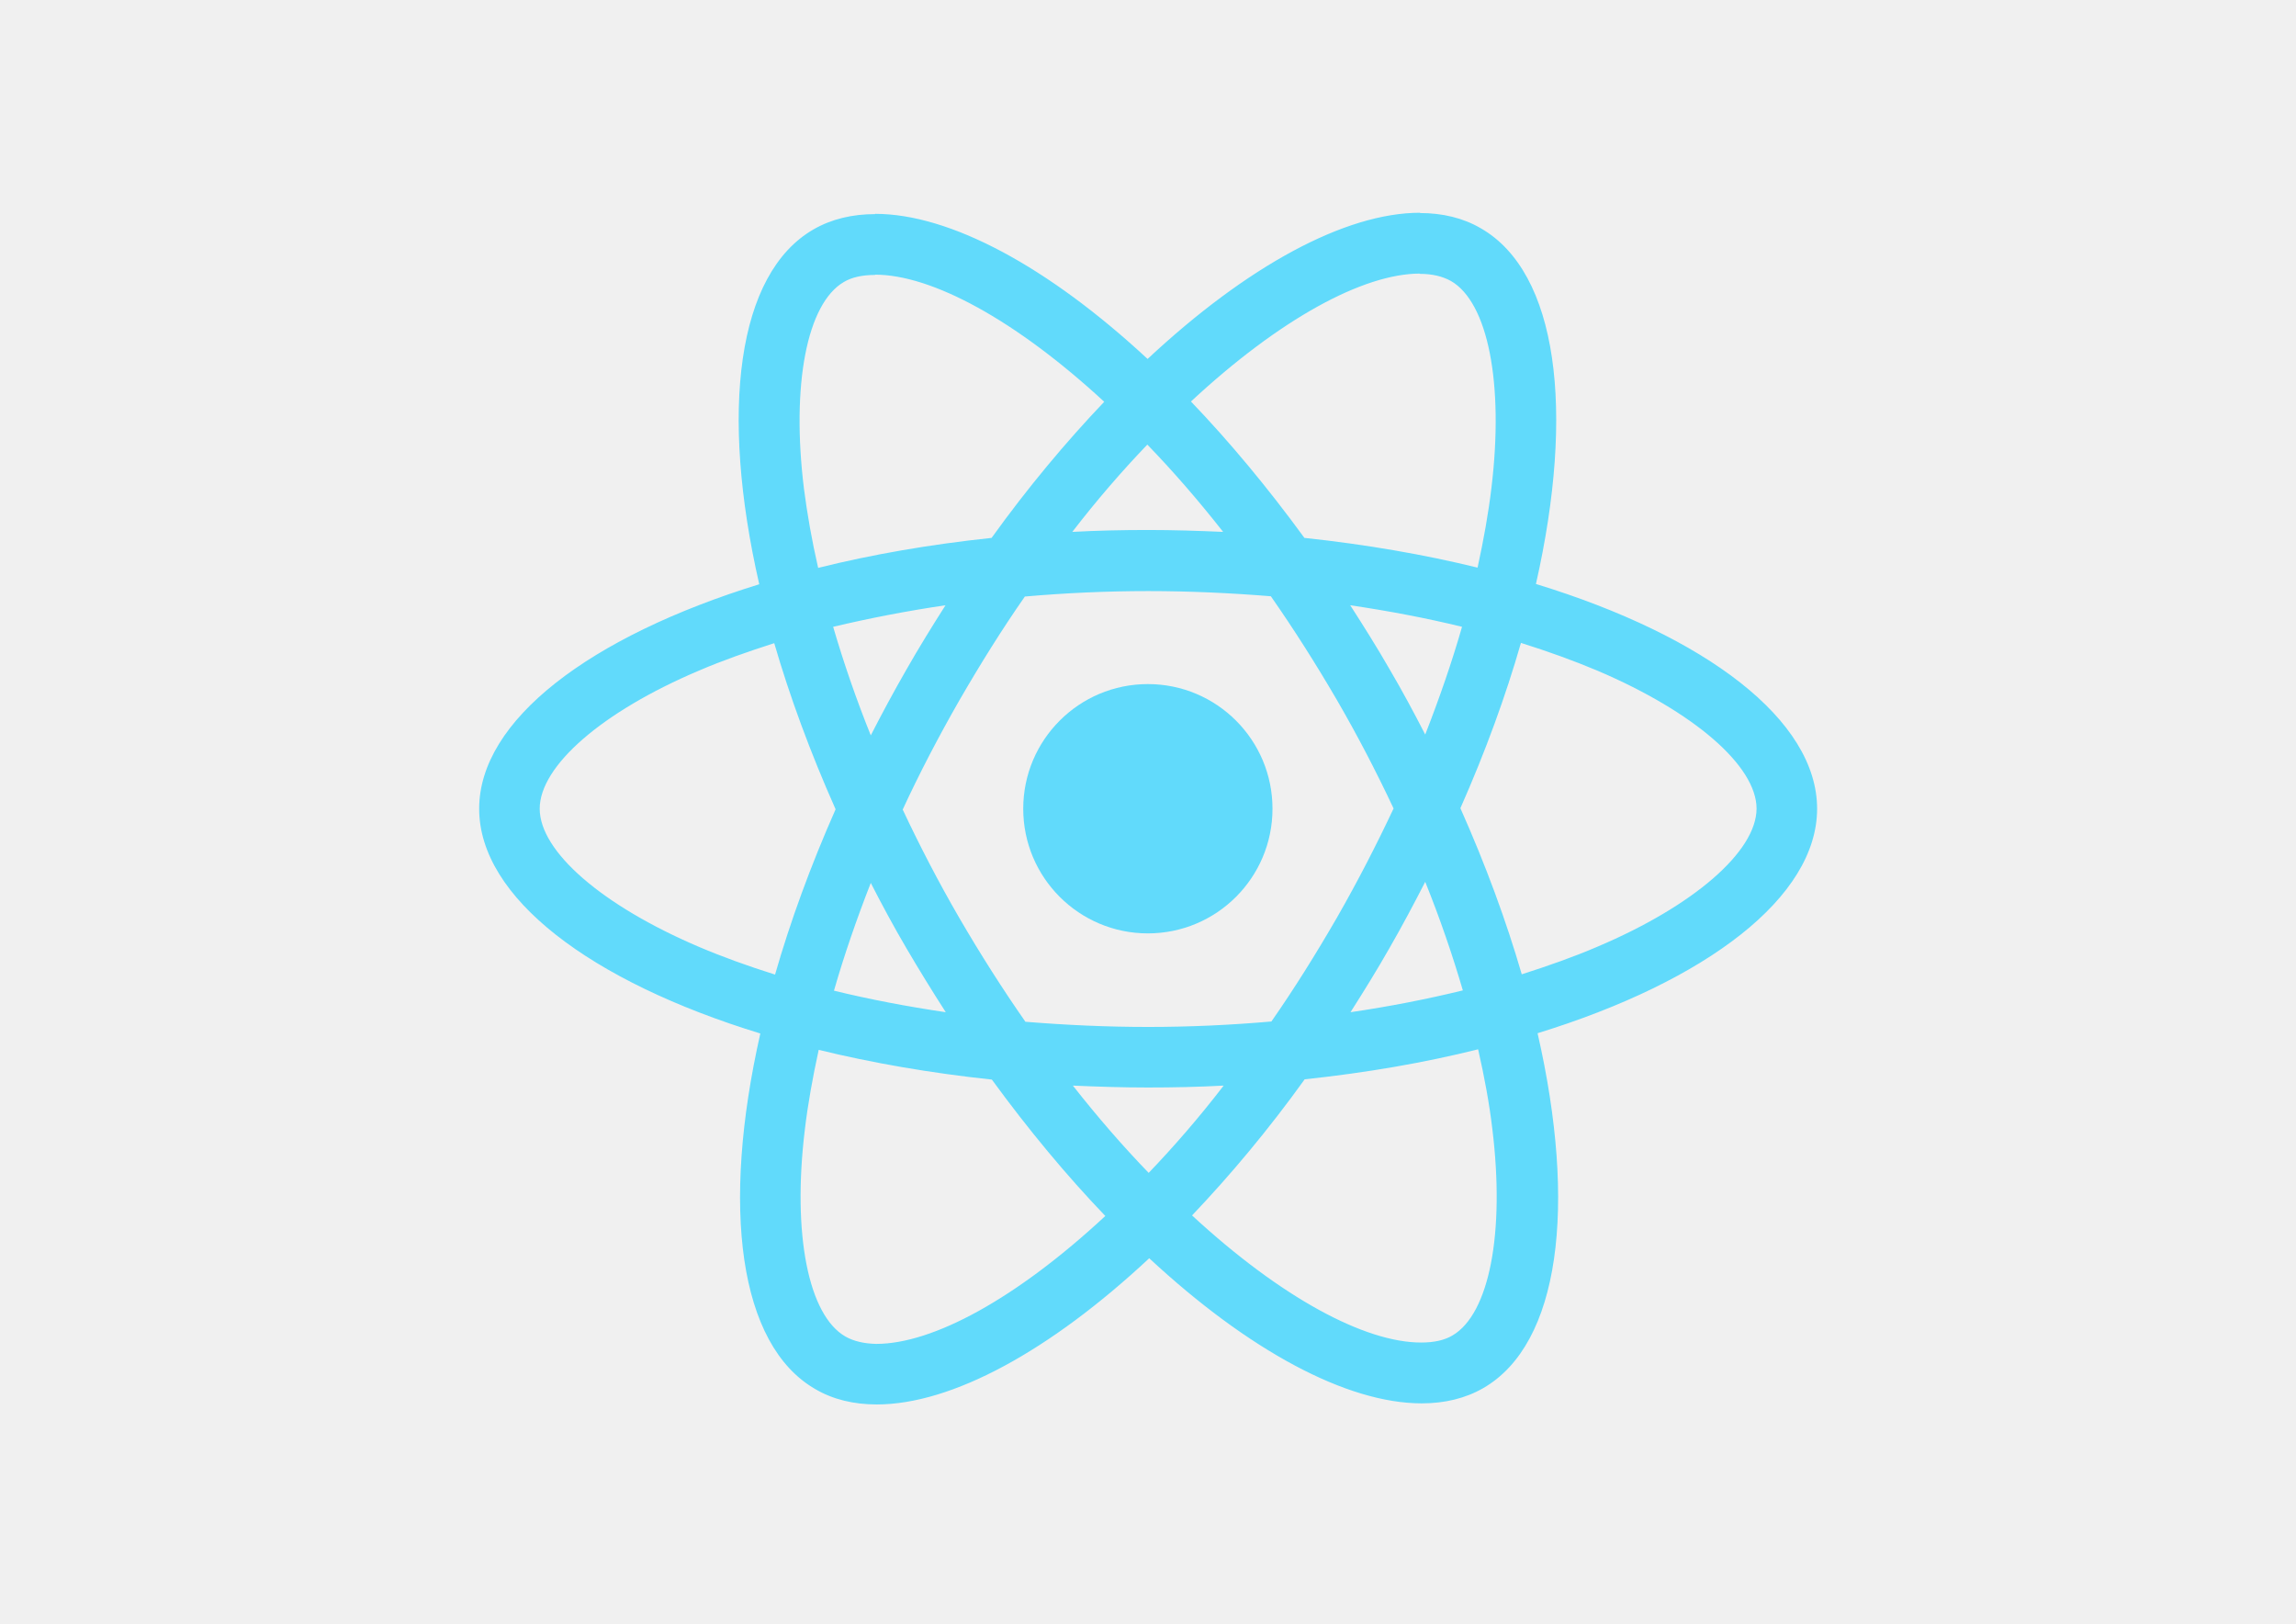
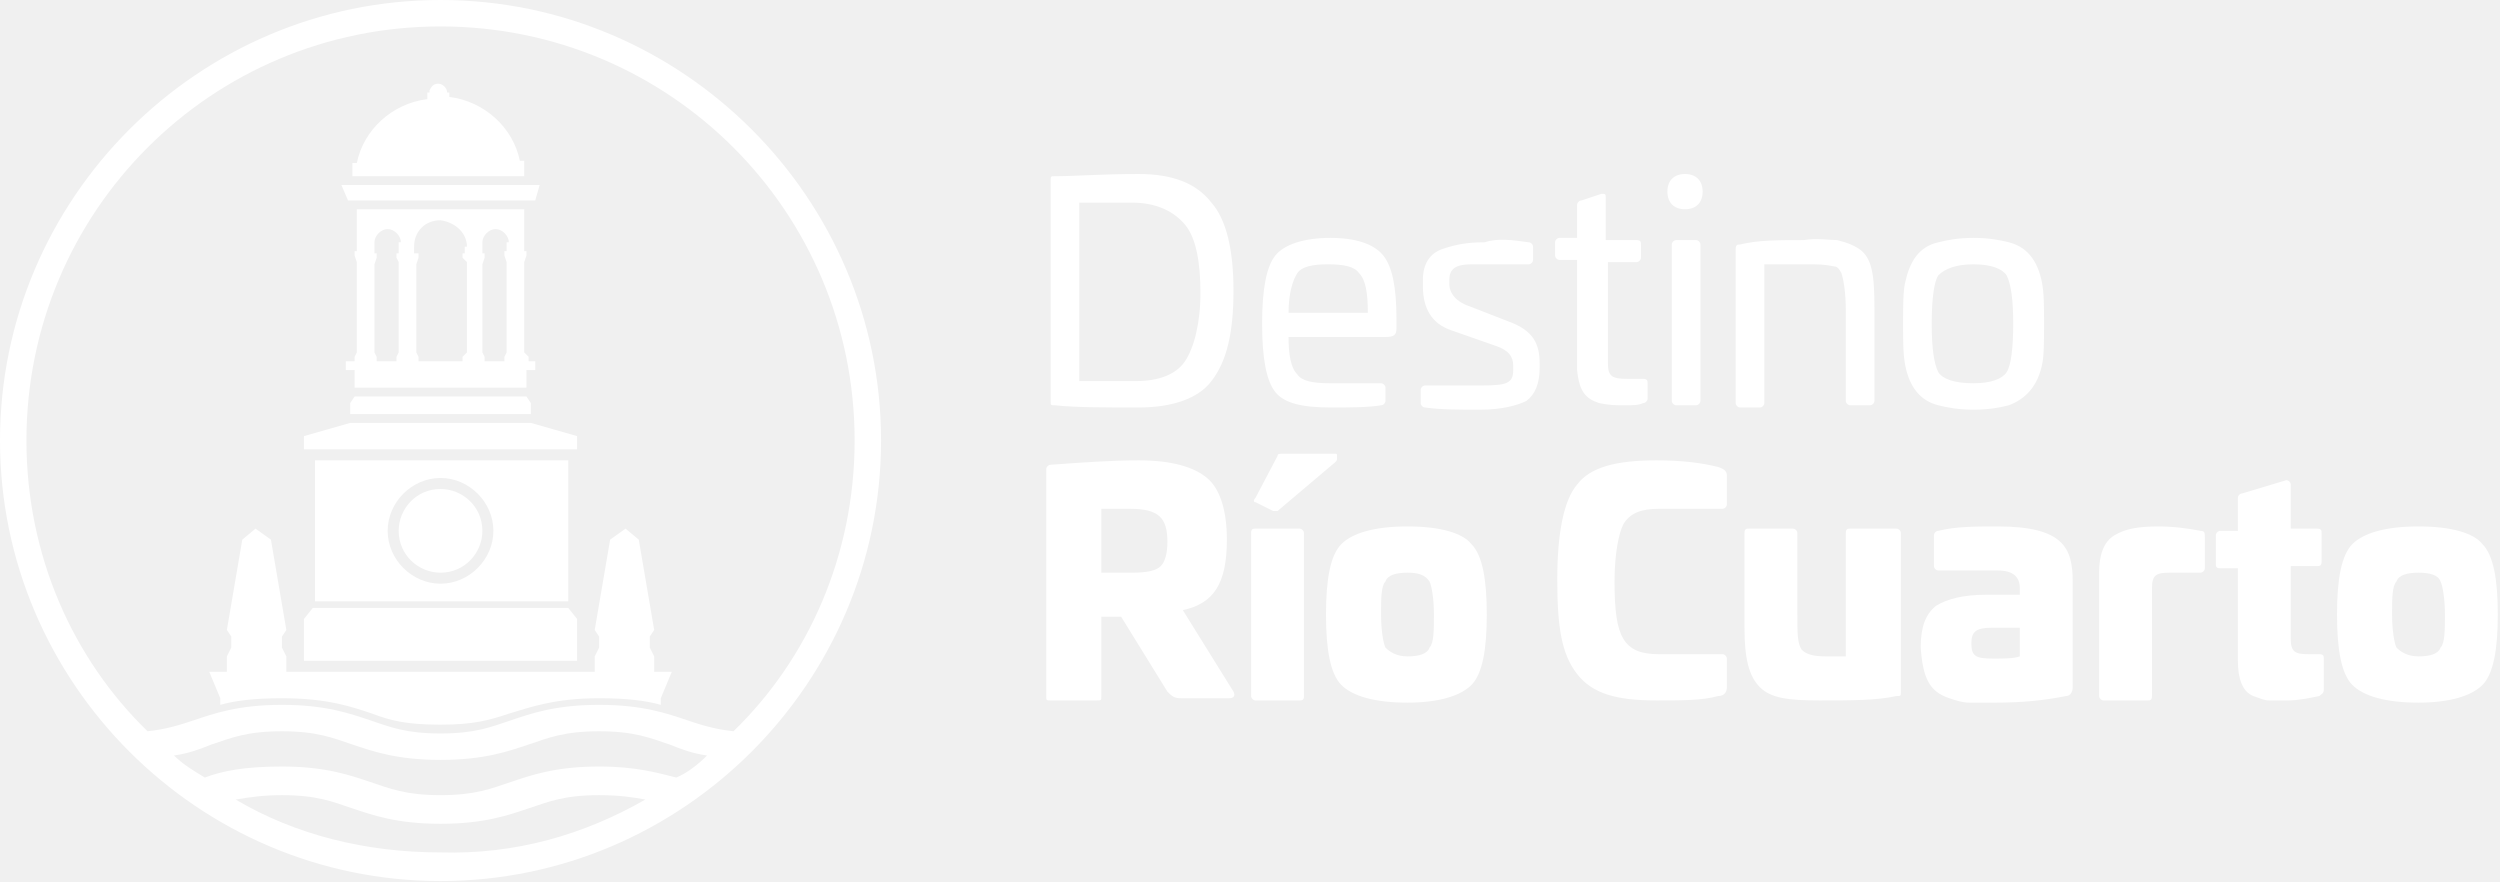
- <svg xmlns="http://www.w3.org/2000/svg" viewBox="0 0 841.9 595.3">
-   <g fill="#61DAFB">
-     <path d="M666.3 296.5c0-32.5-40.7-63.3-103.1-82.4 14.4-63.6 8-114.2-20.2-130.4-6.5-3.8-14.1-5.6-22.4-5.6v22.3c4.6 0 8.3.9 11.4 2.6 13.6 7.8 19.5 37.5 14.9 75.7-1.1 9.4-2.9 19.3-5.1 29.4-19.6-4.8-41-8.5-63.5-10.9-13.5-18.5-27.5-35.3-41.6-50 32.6-30.3 63.2-46.9 84-46.9V78c-27.5 0-63.5 19.6-99.9 53.6-36.4-33.8-72.4-53.2-99.9-53.2v22.3c20.7 0 51.4 16.5 84 46.6-14 14.7-28 31.4-41.3 49.9-22.6 2.4-44 6.1-63.6 11-2.3-10-4-19.7-5.2-29-4.7-38.2 1.1-67.9 14.6-75.8 3-1.8 6.9-2.6 11.5-2.6V78.5c-8.4 0-16 1.8-22.6 5.6-28.1 16.2-34.4 66.7-19.9 130.1-62.2 19.2-102.7 49.9-102.7 82.3 0 32.5 40.7 63.3 103.1 82.4-14.4 63.6-8 114.2 20.2 130.4 6.5 3.8 14.1 5.6 22.5 5.6 27.5 0 63.5-19.6 99.9-53.6 36.4 33.8 72.4 53.2 99.9 53.2 8.4 0 16-1.8 22.6-5.6 28.1-16.2 34.4-66.7 19.9-130.1 62-19.1 102.5-49.9 102.5-82.3zm-130.2-66.7c-3.7 12.9-8.3 26.2-13.5 39.5-4.1-8-8.4-16-13.1-24-4.6-8-9.5-15.8-14.4-23.4 14.2 2.1 27.9 4.7 41 7.9zm-45.8 106.5c-7.8 13.5-15.8 26.3-24.1 38.2-14.9 1.3-30 2-45.2 2-15.1 0-30.2-.7-45-1.9-8.3-11.9-16.4-24.6-24.2-38-7.6-13.1-14.5-26.4-20.8-39.8 6.2-13.4 13.2-26.8 20.7-39.9 7.8-13.5 15.8-26.3 24.1-38.2 14.9-1.3 30-2 45.2-2 15.1 0 30.2.7 45 1.9 8.3 11.9 16.4 24.6 24.2 38 7.6 13.1 14.5 26.4 20.8 39.8-6.3 13.4-13.2 26.8-20.7 39.9zm32.3-13c5.4 13.4 10 26.8 13.8 39.8-13.1 3.2-26.9 5.9-41.2 8 4.9-7.7 9.8-15.6 14.4-23.7 4.6-8 8.9-16.1 13-24.1zM421.2 430c-9.3-9.6-18.6-20.3-27.8-32 9 .4 18.2.7 27.5.7 9.4 0 18.7-.2 27.8-.7-9 11.7-18.3 22.4-27.5 32zm-74.4-58.9c-14.2-2.1-27.9-4.7-41-7.9 3.7-12.9 8.3-26.2 13.5-39.5 4.1 8 8.4 16 13.1 24 4.7 8 9.5 15.8 14.4 23.4zM420.7 163c9.3 9.6 18.6 20.3 27.8 32-9-.4-18.2-.7-27.5-.7-9.4 0-18.7.2-27.8.7 9-11.7 18.3-22.4 27.5-32zm-74 58.9c-4.9 7.7-9.8 15.6-14.4 23.7-4.6 8-8.9 16-13 24-5.4-13.4-10-26.8-13.8-39.8 13.1-3.1 26.9-5.8 41.2-7.9zm-90.5 125.2c-35.4-15.1-58.3-34.9-58.3-50.6 0-15.7 22.9-35.6 58.3-50.6 8.6-3.7 18-7 27.7-10.1 5.7 19.6 13.2 40 22.5 60.9-9.2 20.8-16.6 41.1-22.2 60.6-9.9-3.1-19.3-6.5-28-10.2zM310 490c-13.6-7.8-19.5-37.5-14.9-75.7 1.1-9.4 2.9-19.3 5.1-29.4 19.6 4.8 41 8.5 63.5 10.9 13.5 18.5 27.5 35.3 41.6 50-32.6 30.3-63.2 46.9-84 46.9-4.5-.1-8.3-1-11.3-2.7zm237.2-76.2c4.7 38.2-1.1 67.9-14.6 75.8-3 1.8-6.9 2.6-11.5 2.6-20.7 0-51.4-16.5-84-46.6 14-14.7 28-31.4 41.3-49.9 22.6-2.4 44-6.1 63.6-11 2.3 10.1 4.1 19.8 5.2 29.1zm38.5-66.7c-8.6 3.7-18 7-27.7 10.1-5.7-19.6-13.2-40-22.5-60.9 9.2-20.8 16.6-41.1 22.2-60.6 9.9 3.1 19.3 6.5 28.1 10.2 35.4 15.1 58.3 34.9 58.3 50.6-.1 15.7-23 35.6-58.4 50.6zM320.8 78.4z" />
-     <circle cx="420.9" cy="296.5" r="45.7" />
-     <path d="M520.5 78.1z" />
+ <svg xmlns="http://www.w3.org/2000/svg" version="1.1" id="Capa_1" x="0px" y="0px" viewBox="0 0 113.5 40" enable-background="new 0 0 113.5 40" xml:space="preserve">
+   <path fill="#FFFFFF" d="M21.9,24.1c0,1-0.8,1.9-1.9,1.9c-1,0-1.9-0.8-1.9-1.9c0-1,0.8-1.9,1.9-1.9C21,22.2,21.9,23,21.9,24.1   M25.7,27.3H14.3v-6.4h11.5V27.3z M22.4,24.1c0-1.3-1.1-2.4-2.4-2.4s-2.4,1.1-2.4,2.4c0,1.3,1.1,2.4,2.4,2.4S22.4,25.4,22.4,24.1   M13.8,28.1V30h12.4v-1.9l-0.4-0.5H14.2L13.8,28.1z M16.2,8h7.5h0.1h0V7.3h0h-0.2c-0.3-1.5-1.6-2.7-3.2-2.9V4.2h-0.1h0  c0-0.2-0.2-0.4-0.4-0.4c-0.2,0-0.3,0.1-0.4,0.3c0,0,0,0.1,0,0.1h-0.1h0v0.3c-1.6,0.2-2.9,1.4-3.2,2.9h-0.2h0V8h0H16.2z M26.2,19.8  l-2.1-0.6h-8.2l-2.1,0.6v0.6h12.4V19.8z M16.1,18l-0.2,0.3h0v0.5h8.2v-0.5L23.9,18H16.1z M29.7,29.8l-0.2-0.4v-0.5h0l0.2-0.3  L29,24.5L28.4,24l-0.7,0.5L27,28.6l0.2,0.3l0,0.5L27,29.8v0.7h-7h0h-7v-0.7l-0.2-0.4v-0.5l0.2-0.3l-0.7-4.1L11.6,24L11,24.5  l-0.7,4.1l0.2,0.3h0v0.5l-0.2,0.4v0.7H9.5l0.5,1.2V32c0.7-0.2,1.6-0.3,2.8-0.3c2.1,0,3.2,0.4,4.1,0.7c0.8,0.3,1.5,0.5,3.1,0.5  c1.5,0,2.2-0.2,3.1-0.5c1-0.3,2.1-0.7,4.1-0.7c1.2,0,2.1,0.1,2.8,0.3v-0.3l0.5-1.2h-0.8V29.8z M24.3,16.8h-0.4v0.8H20h-3.9v-0.8  h-0.4v-0.4H16h0h0.1v-0.2l0.1-0.2v-4.1l-0.1-0.3v-0.2h0.1V9.5H20h3.8v1.9h0.1v0.2l-0.1,0.3V16l0.2,0.2v0.2H24h0.2h0.1V16.8z   M18.2,11c0-0.3-0.3-0.6-0.6-0.6h0c-0.3,0-0.6,0.3-0.6,0.6v0.5h0.1v0.2l-0.1,0.3V16l0.1,0.2v0.2h0.1h0h0.8h0H18v-0.2l0.1-0.2v-4.1  L18,11.7v-0.2h0.1V11z M21.2,11.2c0-0.6-0.5-1.1-1.2-1.2c-0.7,0-1.2,0.5-1.2,1.2v0.3H19v0.2l-0.1,0.3V16l0.1,0.2v0.2h0.1h0.1H20h0.8  h0.1H21v-0.2l0.2-0.2v-4.1L21,11.7v-0.2h0.1V11.2z M23.1,11c0-0.3-0.3-0.6-0.6-0.6h0c-0.3,0-0.6,0.3-0.6,0.6v0.5H22v0.2l-0.1,0.3V16  l0.1,0.2v0.2H22h0.1h0.5h0.2h0.1v-0.2l0.1-0.2v-4.1l-0.1-0.3v-0.2h0.1V11z M24.3,9.1l0.2-0.7h-9l0.3,0.7H24.3z M29.3,36.3  c-0.5-0.1-1.2-0.2-2.1-0.2c-1.6,0-2.3,0.3-3.2,0.6c-0.9,0.3-2,0.7-4,0.7c-2,0-3.1-0.4-4-0.7c-0.9-0.3-1.6-0.6-3.2-0.6  c-0.9,0-1.5,0.1-2.1,0.2c2.7,1.6,5.9,2.4,9.3,2.4C23.4,38.8,26.5,37.9,29.3,36.3 M32.1,34.3c-0.7-0.1-1.2-0.3-1.7-0.5  c-0.9-0.3-1.6-0.6-3.2-0.6c-1.6,0-2.3,0.3-3.2,0.6c-0.9,0.3-2,0.7-4,0.7c-2,0-3.1-0.4-4-0.7c-0.9-0.3-1.6-0.6-3.2-0.6  s-2.3,0.3-3.2,0.6c-0.5,0.2-1,0.4-1.7,0.5c0.4,0.4,0.9,0.7,1.4,1c0.8-0.3,1.8-0.5,3.5-0.5c2,0,3.1,0.4,4,0.7  c0.9,0.3,1.6,0.6,3.2,0.6c1.6,0,2.3-0.3,3.2-0.6c0.9-0.3,2-0.7,4-0.7c1.7,0,2.7,0.3,3.5,0.5C31.2,35.1,31.7,34.7,32.1,34.3 M38.8,20  C38.8,9.6,30.4,1.2,20,1.2C9.6,1.2,1.2,9.6,1.2,20c0,5.2,2.1,9.9,5.5,13.2c0.9-0.1,1.5-0.3,2.1-0.5c0.9-0.3,2-0.7,4-0.7  c2,0,3.1,0.4,4,0.7c0.9,0.3,1.6,0.6,3.2,0.6c1.6,0,2.3-0.3,3.2-0.6c0.9-0.3,2-0.7,4-0.7c2,0,3.1,0.4,4,0.7c0.6,0.2,1.2,0.4,2.1,0.5  C36.7,29.9,38.8,25.2,38.8,20 M40,20c0,11-9,20-20,20C9,40,0,31,0,20C0,9,9,0,20,0C31,0,40,9,40,20" />
+   <g>
+     <path fill="#FFFFFF" d="M55,9.2c0.7,0.8,1,2.2,1,4c0,1.9-0.3,3.2-1,4.1c-0.6,0.8-1.8,1.2-3.3,1.2c-1.6,0-2.9,0-3.8-0.1   c-0.2,0-0.2,0-0.2-0.2v-10c0-0.2,0-0.2,0.2-0.2C48.8,8,50,7.9,51.7,7.9C53.2,7.9,54.3,8.3,55,9.2z M49,9.2v8.1h2.6   c1,0,1.8-0.3,2.2-0.9c0.4-0.6,0.7-1.7,0.7-3.1c0-1.4-0.2-2.5-0.7-3.1c-0.5-0.6-1.3-1-2.4-1H49z" />
+     <path fill="#FFFFFF" d="M62.8,11.6c0.4,0.5,0.6,1.4,0.6,2.9v0.4c0,0.3-0.1,0.4-0.5,0.4h-4.4c0,0.8,0.1,1.4,0.4,1.7   c0.2,0.3,0.7,0.4,1.5,0.4h2.3c0.1,0,0.2,0.1,0.2,0.2v0.6c0,0.1-0.1,0.2-0.2,0.2c-0.6,0.1-1.4,0.1-2.3,0.1c-1.3,0-2.1-0.2-2.5-0.7   c-0.4-0.5-0.6-1.5-0.6-3.1s0.2-2.6,0.6-3.1c0.4-0.5,1.3-0.8,2.5-0.8C61.6,10.8,62.4,11.1,62.8,11.6z M58.9,12.4   c-0.2,0.3-0.4,0.9-0.4,1.8h3.6c0-0.9-0.1-1.5-0.4-1.8C61.5,12.1,61,12,60.3,12C59.6,12,59.1,12.1,58.9,12.4z" />
+     <path fill="#FFFFFF" d="M69.4,11c0.1,0,0.2,0.1,0.2,0.2v0.6c0,0.1-0.1,0.2-0.2,0.2h-2.6c-0.7,0-1,0.2-1,0.7v0.2   c0,0.4,0.3,0.8,0.9,1l1.8,0.7c1.1,0.4,1.4,1,1.4,1.9v0.2c0,0.7-0.2,1.2-0.6,1.5c-0.4,0.2-1.1,0.4-2.1,0.4c-1,0-1.8,0-2.5-0.1   c-0.1,0-0.2-0.1-0.2-0.2v-0.6c0-0.1,0.1-0.2,0.2-0.2h2.6c1.1,0,1.4-0.1,1.4-0.7v-0.2c0-0.4-0.2-0.7-0.8-0.9l-2-0.7   c-0.9-0.3-1.3-1-1.3-2v-0.3c0-0.7,0.3-1.2,0.9-1.4c0.6-0.2,1.1-0.3,1.9-0.3C68,10.8,68.7,10.9,69.4,11z" />
+     <path fill="#FFFFFF" d="M72.7,8.8c0.2,0,0.2,0,0.2,0.2v1.9h1.4c0.2,0,0.2,0.1,0.2,0.2v0.6c0,0.1-0.1,0.2-0.2,0.2H73v4.6   c0,0.6,0.2,0.7,0.9,0.7h0.7c0.2,0,0.2,0.1,0.2,0.2v0.7c0,0.1-0.1,0.2-0.2,0.2c-0.2,0.1-0.5,0.1-0.8,0.1c-0.5,0-0.7,0-1.2-0.1   c-0.6-0.2-0.9-0.5-1-1.5v-5h-0.8c-0.1,0-0.2-0.1-0.2-0.2v-0.6c0-0.1,0.1-0.2,0.2-0.2h0.8V9.3c0-0.1,0.1-0.2,0.2-0.2L72.7,8.8z" />
+     <path fill="#FFFFFF" d="M76.5,9.5c-0.5,0-0.8-0.3-0.8-0.8s0.3-0.8,0.8-0.8s0.8,0.3,0.8,0.8S77,9.5,76.5,9.5z M77,10.9   c0.1,0,0.2,0.1,0.2,0.2v7.1c0,0.1-0.1,0.2-0.2,0.2h-0.9c-0.1,0-0.2-0.1-0.2-0.2v-7.1c0-0.1,0.1-0.2,0.2-0.2H77z" />
+     <path fill="#FFFFFF" d="M83.4,10.9c0.4,0.1,0.7,0.2,1,0.4c0.6,0.4,0.7,1.2,0.7,2.7v4.2c0,0.1-0.1,0.2-0.2,0.2h-0.9   c-0.1,0-0.2-0.1-0.2-0.2v-4.1c0-0.8-0.1-1.4-0.2-1.7c-0.1-0.2-0.2-0.3-0.3-0.3C82.8,12,82.6,12,82,12h-1.9v6.3   c0,0.1-0.1,0.2-0.2,0.2H79c-0.1,0-0.2-0.1-0.2-0.2v-7c0-0.2,0.1-0.2,0.2-0.2c0.8-0.2,1.7-0.2,2.9-0.2C82.5,10.8,83,10.9,83.4,10.9z   " />
+     <path fill="#FFFFFF" d="M89.6,10.8c0.7,0,1.2,0.1,1.6,0.2c0.8,0.2,1.3,0.8,1.5,1.8c0.1,0.5,0.1,1.1,0.1,1.9c0,0.8,0,1.5-0.1,1.9   c-0.2,0.9-0.7,1.5-1.5,1.8c-0.4,0.1-0.9,0.2-1.6,0.2c-0.7,0-1.2-0.1-1.6-0.2c-0.8-0.2-1.3-0.8-1.5-1.8c-0.1-0.5-0.1-1.1-0.1-1.9   c0-0.8,0-1.5,0.1-1.9c0.2-0.9,0.6-1.6,1.5-1.8C88.4,10.9,88.9,10.8,89.6,10.8z M88,12.5c-0.2,0.3-0.3,1.1-0.3,2.2   c0,1.1,0.1,1.8,0.3,2.2c0.2,0.3,0.7,0.5,1.6,0.5c0.8,0,1.3-0.2,1.5-0.5c0.2-0.3,0.3-1.1,0.3-2.2c0-1.1-0.1-1.8-0.3-2.2   c-0.2-0.3-0.7-0.5-1.5-0.5C88.8,12,88.3,12.2,88,12.5z" />
+   </g>
+   <g>
+     <path fill="#FFFFFF" d="M54.8,21.7c0.6,0.5,0.9,1.5,0.9,2.8c0,2-0.6,2.9-2,3.2l2.3,3.7c0.1,0.2,0,0.3-0.2,0.3h-2.2   c-0.3,0-0.4-0.1-0.6-0.3L50.9,28H50v3.6c0,0.2,0,0.2-0.2,0.2h-2.1c-0.2,0-0.2,0-0.2-0.2V21.3c0-0.1,0.1-0.2,0.2-0.2   c1.4-0.1,2.7-0.2,4-0.2C53.2,20.9,54.2,21.2,54.8,21.7z M50,23.1v2.9h1.4c0.7,0,1.1-0.1,1.3-0.3c0.2-0.2,0.3-0.6,0.3-1.1   c0-1.1-0.4-1.5-1.7-1.5H50z" />
+     <path fill="#FFFFFF" d="M59,24c0.1,0,0.2,0.1,0.2,0.2v7.4c0,0.2-0.1,0.2-0.2,0.2h-2c-0.1,0-0.2-0.1-0.2-0.2v-7.4   c0-0.2,0.1-0.2,0.2-0.2H59z M60.6,20.6c0.1,0,0.1,0,0.1,0.1v0.1c0,0.1,0,0.1-0.1,0.2L58,23.2c-0.1,0-0.1,0-0.2,0L57,22.8   c-0.1,0-0.1-0.1,0-0.2l1-1.9c0-0.1,0.1-0.1,0.2-0.1H60.6z" />
+     <path fill="#FFFFFF" d="M63.9,23.9c1.5,0,2.5,0.3,2.9,0.8c0.5,0.5,0.7,1.6,0.7,3.2c0,1.6-0.2,2.7-0.7,3.2c-0.5,0.5-1.5,0.8-2.9,0.8   c-1.5,0-2.5-0.3-3-0.8c-0.5-0.5-0.7-1.6-0.7-3.2c0-1.6,0.2-2.7,0.7-3.2C61.4,24.2,62.4,23.9,63.9,23.9z M63.9,26   c-0.5,0-0.9,0.1-1,0.4c-0.2,0.2-0.2,0.8-0.2,1.5s0.1,1.3,0.2,1.5c0.2,0.2,0.5,0.4,1,0.4c0.5,0,0.9-0.1,1-0.4   c0.2-0.2,0.2-0.8,0.2-1.5s-0.1-1.3-0.2-1.5C64.7,26.1,64.4,26,63.9,26z" />
+     <path fill="#FFFFFF" d="M78,21.2c0.3,0.1,0.4,0.2,0.4,0.4v1.3c0,0.1-0.1,0.2-0.2,0.2h-2.9c-0.8,0-1.3,0.2-1.6,0.7   c-0.2,0.4-0.4,1.3-0.4,2.6c0,1.3,0.1,2.1,0.4,2.6c0.3,0.5,0.8,0.7,1.6,0.7h2.9c0.1,0,0.2,0.1,0.2,0.2v1.3c0,0.2-0.1,0.4-0.4,0.4   c-0.7,0.2-1.6,0.2-2.8,0.2c-1.8,0-2.9-0.3-3.6-1.2c-0.7-0.9-0.9-2.1-0.9-4.3c0-2.1,0.3-3.6,0.9-4.3c0.6-0.8,1.8-1.1,3.6-1.1   C76.3,20.9,77.2,21,78,21.2z" />
+     <path fill="#FFFFFF" d="M86.1,24c0.1,0,0.2,0.1,0.2,0.2v7.2c0,0.2,0,0.2-0.2,0.2c-0.9,0.2-2,0.2-3.5,0.2c-1.4,0-2.2-0.1-2.7-0.6   c-0.5-0.5-0.7-1.3-0.7-2.7v-4.3c0-0.2,0.1-0.2,0.2-0.2h2c0.1,0,0.2,0.1,0.2,0.2v3.6c0,1,0,1.4,0.2,1.7c0.2,0.2,0.5,0.3,1.1,0.3h0.9   v-5.6c0-0.2,0.1-0.2,0.2-0.2H86.1z" />
+     <path fill="#FFFFFF" d="M94.1,26.4v4.8c0,0.2-0.1,0.4-0.3,0.4c-1,0.2-2,0.3-3.2,0.3c-0.5,0-0.9,0-1.2,0c-0.3,0-0.6-0.1-0.9-0.2   c-0.9-0.3-1.2-0.9-1.3-2.3c0-0.9,0.2-1.5,0.7-1.9c0.5-0.3,1.2-0.5,2.3-0.5l1.5,0v-0.3c0-0.5-0.3-0.8-1-0.8h-2.7   c-0.1,0-0.2-0.1-0.2-0.2v-1.4c0-0.1,0.1-0.2,0.2-0.2c0.8-0.2,1.7-0.2,2.7-0.2C93.7,23.9,94.1,24.9,94.1,26.4z M91.7,28.5h-1.3   c-0.7,0-0.9,0.2-0.9,0.7c0,0.6,0.2,0.7,1,0.7c0.5,0,0.9,0,1.2-0.1V28.5z" />
+     <path fill="#FFFFFF" d="M99.9,24.1c0.2,0,0.2,0.1,0.2,0.3v1.4c0,0.1-0.1,0.2-0.2,0.2h-1.4c-0.6,0-0.8,0.1-0.8,0.7v4.9   c0,0.2-0.1,0.2-0.2,0.2h-2c-0.1,0-0.2-0.1-0.2-0.2V26c0-0.8,0.2-1.4,0.7-1.7c0.5-0.3,1.1-0.4,2-0.4C98.7,23.9,99.4,24,99.9,24.1z" />
+     <path fill="#FFFFFF" d="M103.8,21.8c0.1,0,0.2,0.1,0.2,0.2v2h1.2c0.2,0,0.2,0.1,0.2,0.2v1.3c0,0.2-0.1,0.2-0.2,0.2H104v3.3   c0,0.6,0.2,0.7,0.8,0.7h0.5c0.2,0,0.2,0.1,0.2,0.2v1.4c0,0.2-0.1,0.2-0.2,0.3c-0.5,0.1-1,0.2-1.4,0.2c-0.4,0-0.7,0-0.9,0   c-0.2,0-0.4-0.1-0.7-0.2c-0.5-0.2-0.7-0.8-0.7-1.6v-4.2h-0.8c-0.2,0-0.2-0.1-0.2-0.2v-1.3c0-0.1,0.1-0.2,0.2-0.2h0.8v-1.5   c0-0.1,0.1-0.2,0.2-0.2L103.8,21.8z" />
+     <path fill="#FFFFFF" d="M109.8,23.9c1.5,0,2.5,0.3,2.9,0.8c0.5,0.5,0.7,1.6,0.7,3.2c0,1.6-0.2,2.7-0.7,3.2   c-0.5,0.5-1.5,0.8-2.9,0.8c-1.5,0-2.5-0.3-3-0.8c-0.5-0.5-0.7-1.6-0.7-3.2c0-1.6,0.2-2.7,0.7-3.2C107.3,24.2,108.3,23.9,109.8,23.9   z M109.8,26c-0.5,0-0.9,0.1-1,0.4c-0.2,0.2-0.2,0.8-0.2,1.5s0.1,1.3,0.2,1.5c0.2,0.2,0.5,0.4,1,0.4c0.5,0,0.9-0.1,1-0.4   c0.2-0.2,0.2-0.8,0.2-1.5s-0.1-1.3-0.2-1.5C110.7,26.1,110.3,26,109.8,26z" />
  </g>
</svg>
